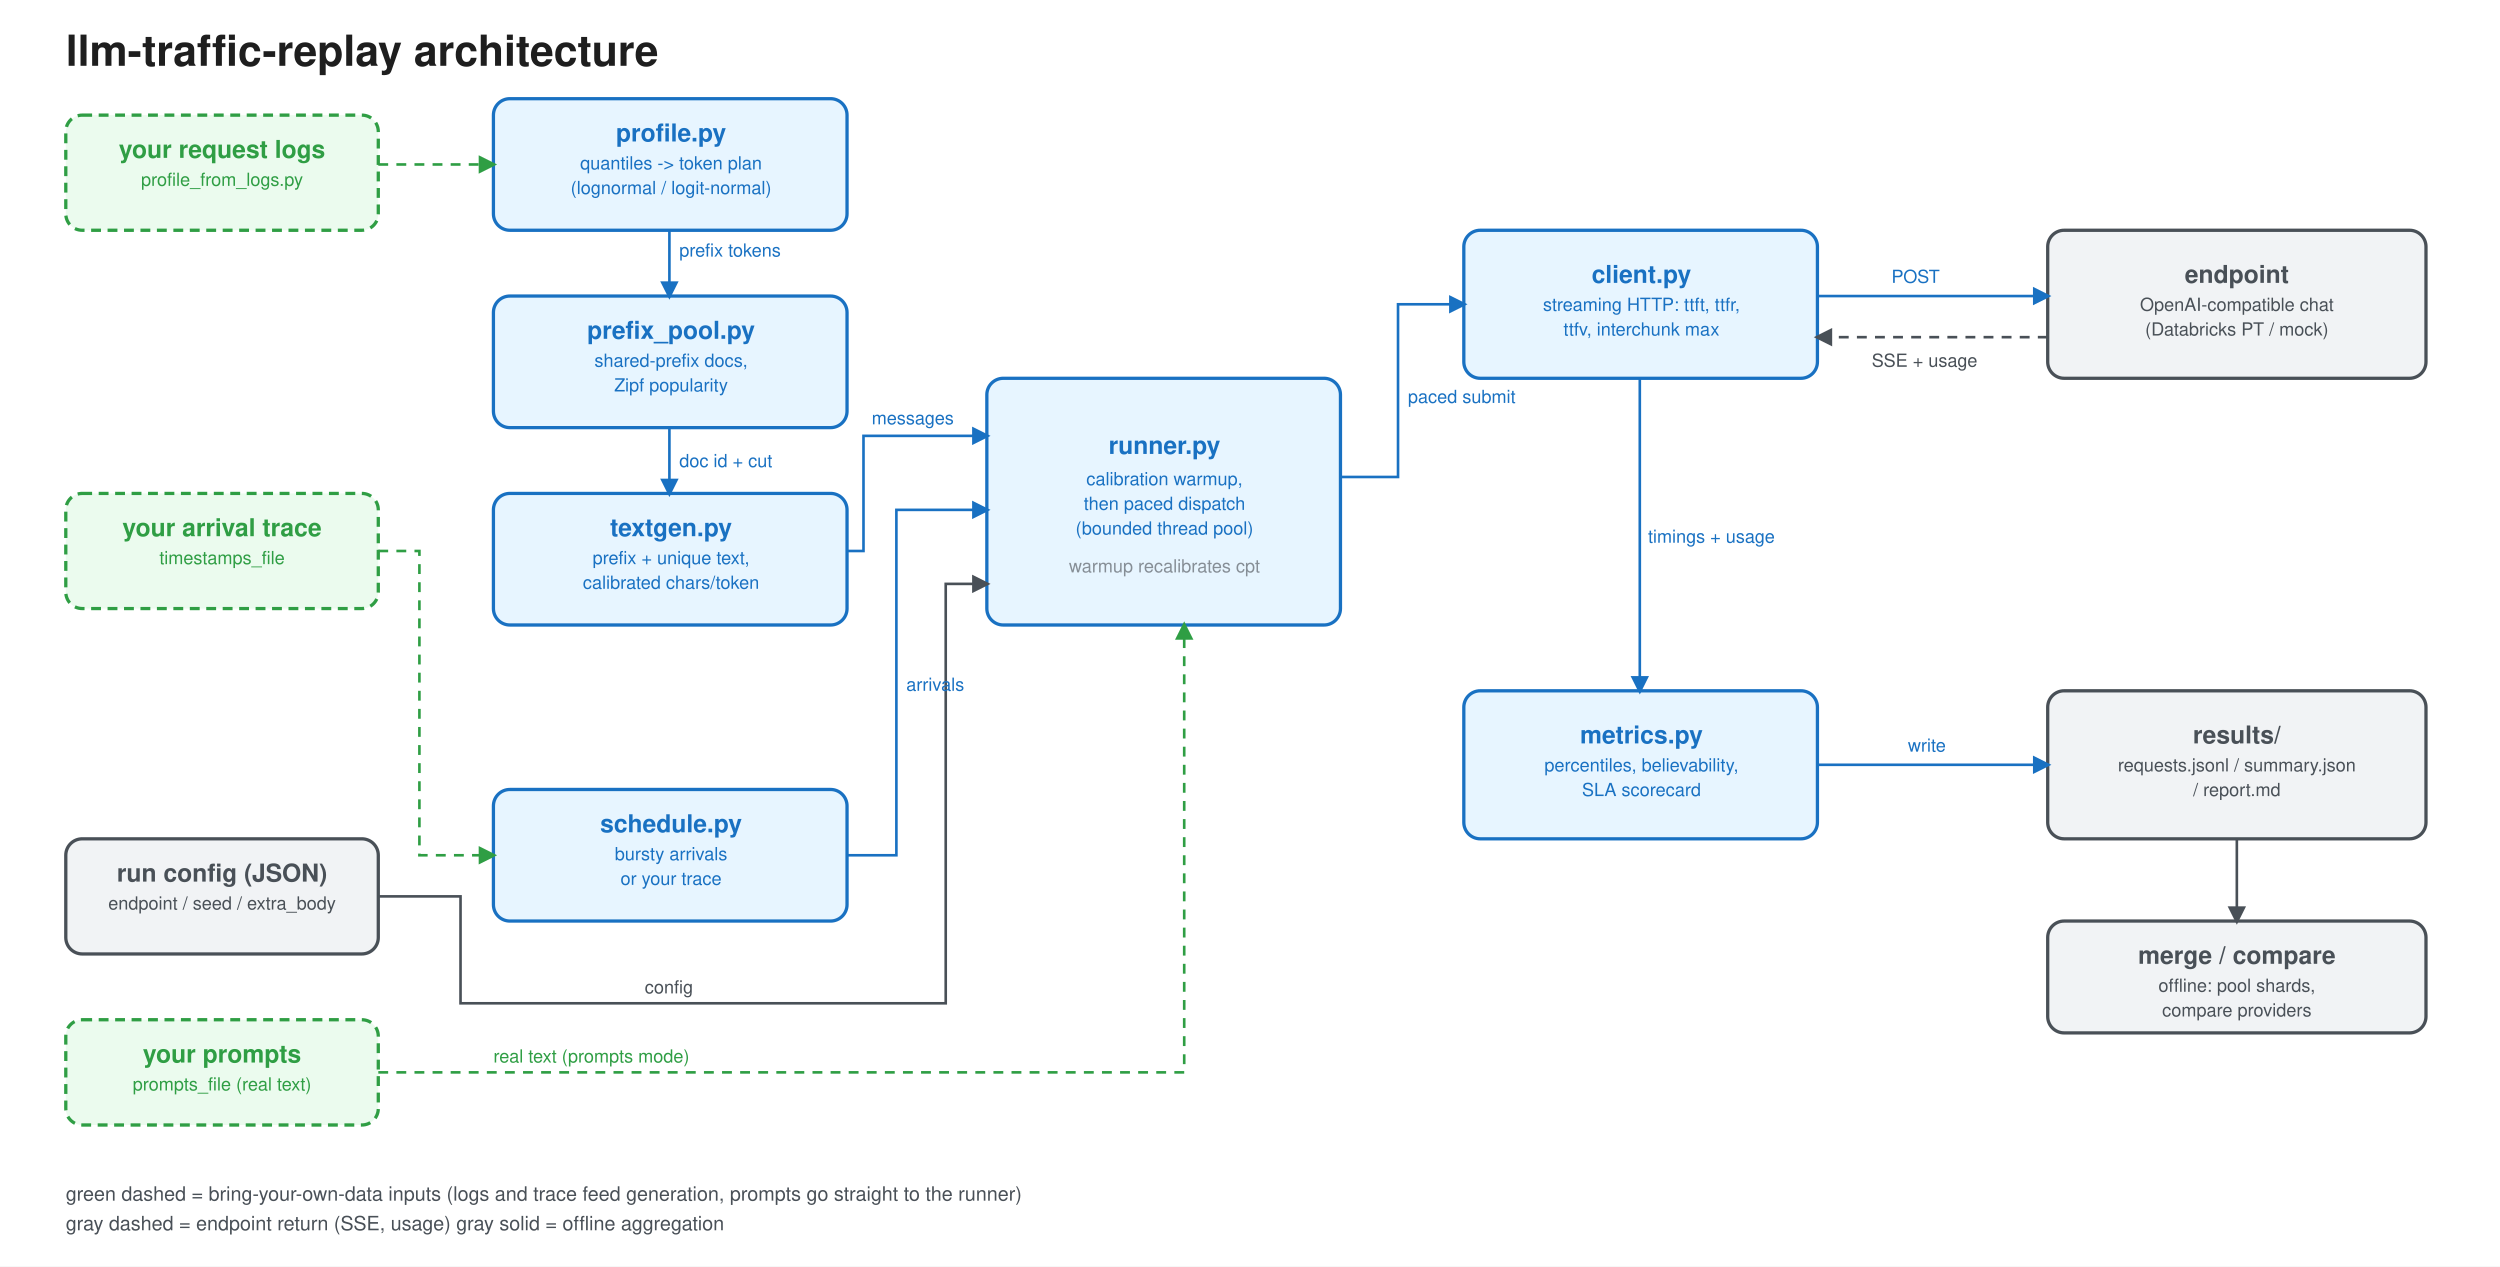
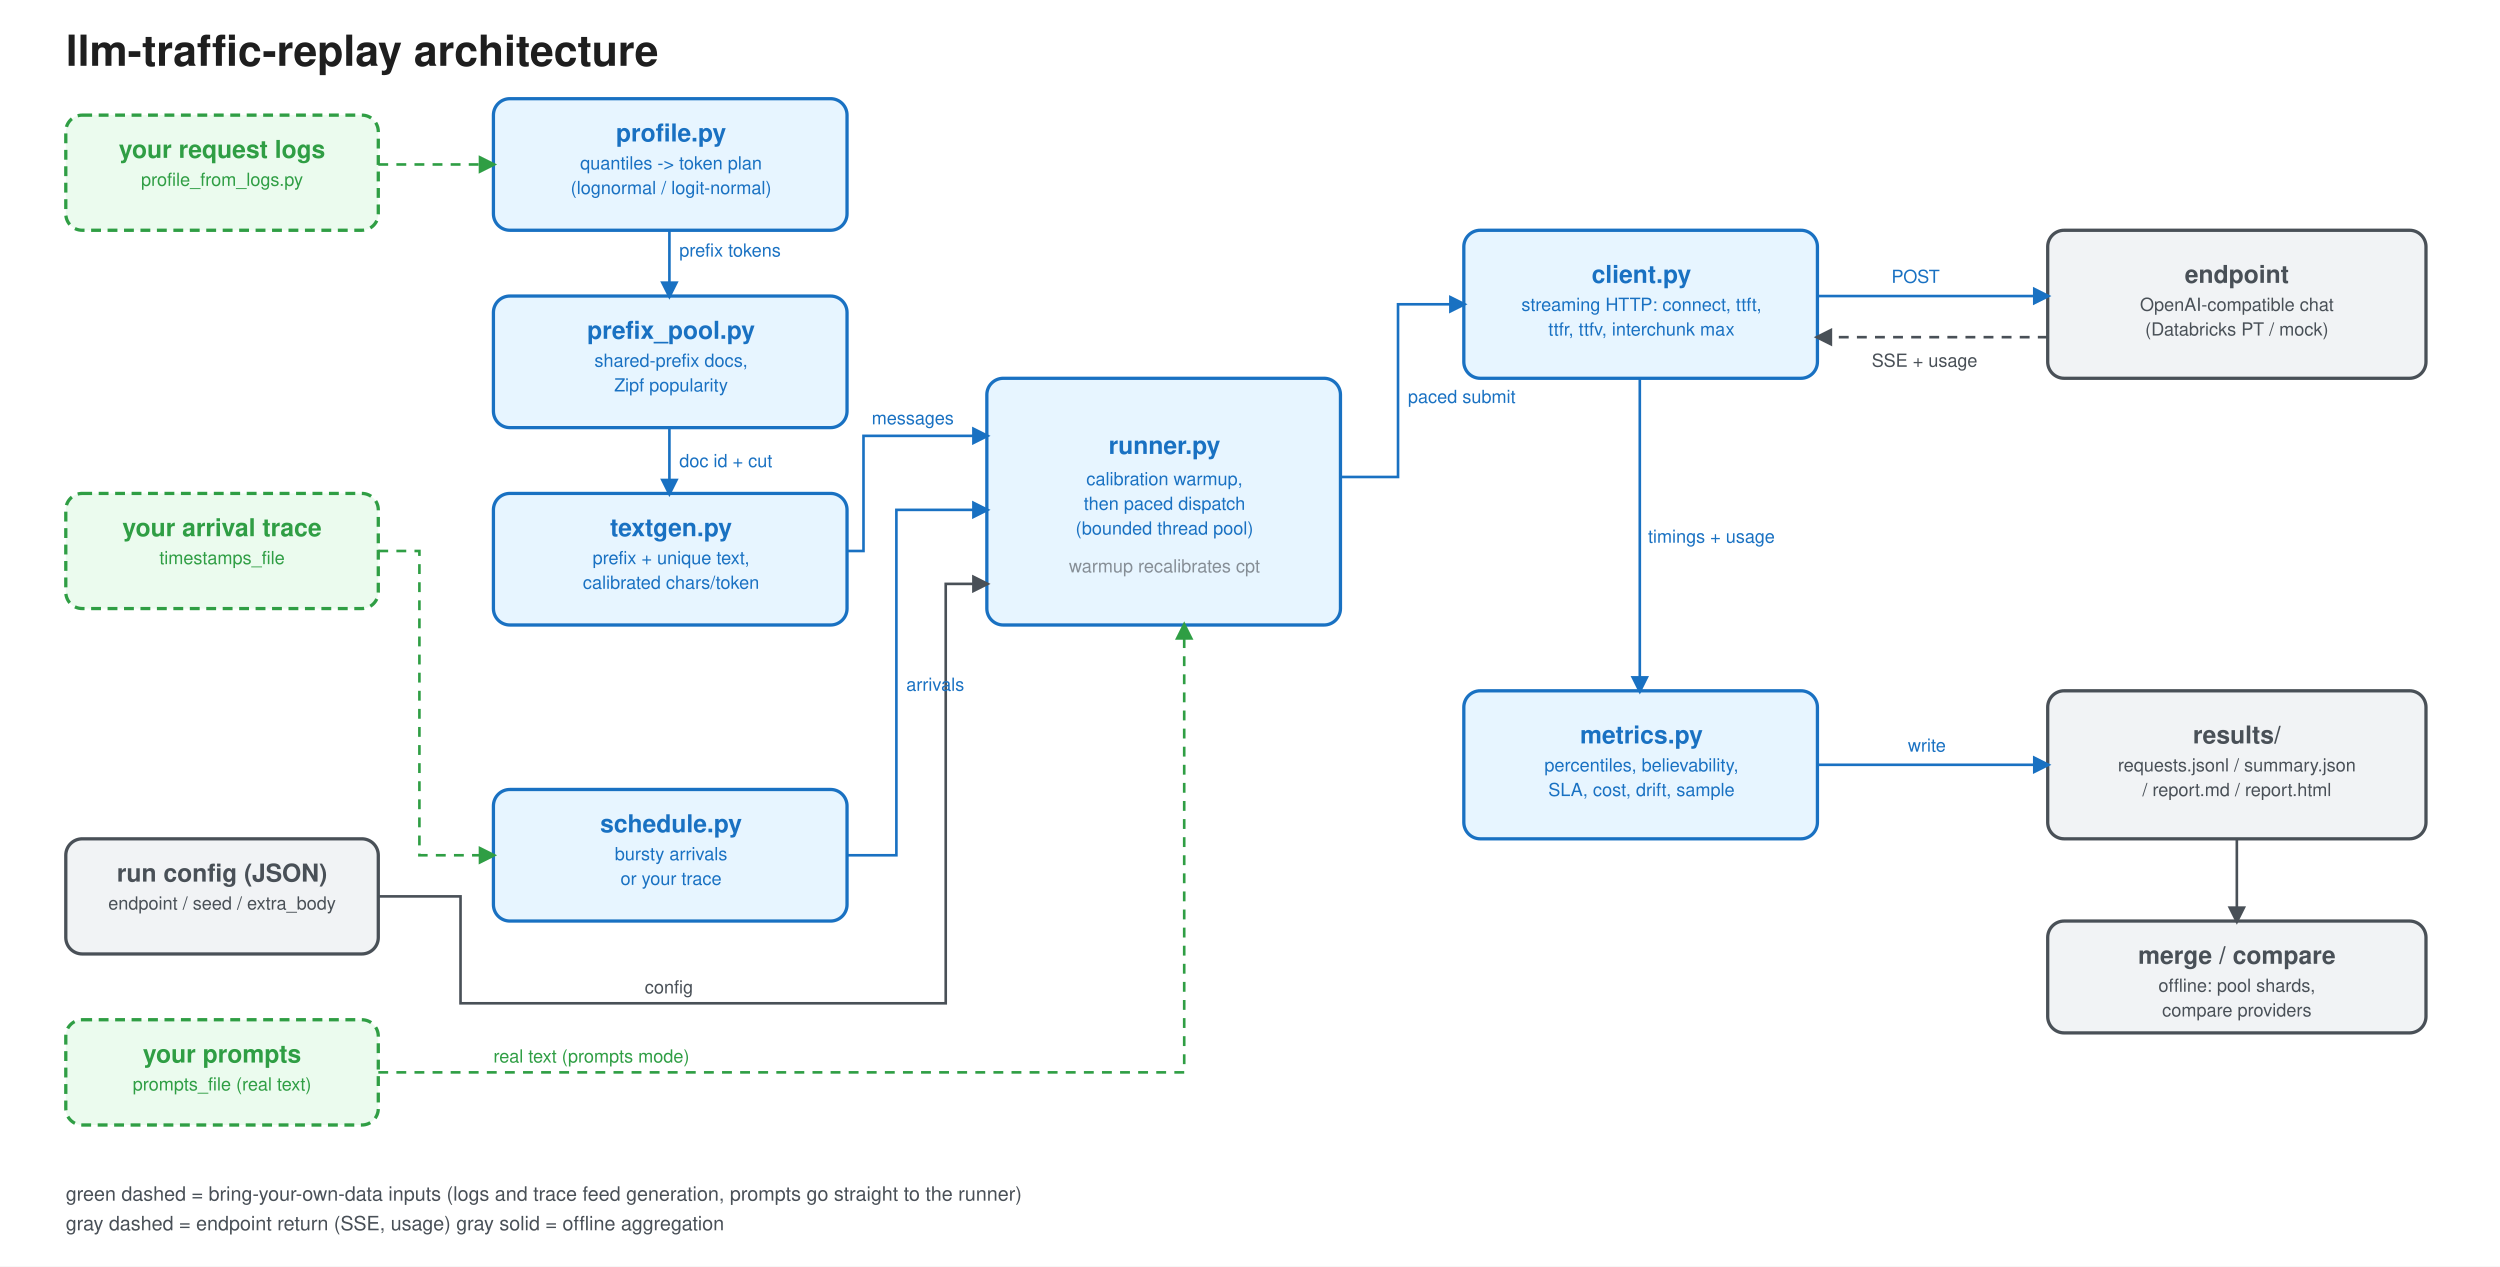
<svg xmlns="http://www.w3.org/2000/svg" viewBox="0 0 1520 770" width="1520" height="770" font-family="Helvetica, Arial, sans-serif">
  <rect x="0" y="0" width="1520" height="770" fill="#ffffff" />
  <marker id="ablue" viewBox="0 0 10 10" refX="8" refY="5" markerWidth="7" markerHeight="7" orient="auto-start-reverse">
    <path d="M0 0L10 5L0 10z" fill="#1971c2" />
  </marker>
  <marker id="agreen" viewBox="0 0 10 10" refX="8" refY="5" markerWidth="7" markerHeight="7" orient="auto-start-reverse">
    <path d="M0 0L10 5L0 10z" fill="#2f9e44" />
  </marker>
  <marker id="agray" viewBox="0 0 10 10" refX="8" refY="5" markerWidth="7" markerHeight="7" orient="auto-start-reverse">
    <path d="M0 0L10 5L0 10z" fill="#495057" />
  </marker>
  <text x="40" y="40" font-size="26" font-weight="700" fill="#1e1e1e">llm-traffic-replay architecture</text>
  <rect x="40" y="70" width="190" height="70" rx="10" fill="#ebfbee" stroke="#2f9e44" stroke-width="2" stroke-dasharray="6 4" />
  <text x="135" y="96" font-size="15" font-weight="600" fill="#2f9e44" text-anchor="middle">your request logs</text>
  <text x="135" y="113" font-size="11" fill="#2f9e44" text-anchor="middle">profile_from_logs.py</text>
  <rect x="40" y="300" width="190" height="70" rx="10" fill="#ebfbee" stroke="#2f9e44" stroke-width="2" stroke-dasharray="6 4" />
  <text x="135" y="326" font-size="15" font-weight="600" fill="#2f9e44" text-anchor="middle">your arrival trace</text>
  <text x="135" y="343" font-size="11" fill="#2f9e44" text-anchor="middle">timestamps_file</text>
  <rect x="40" y="510" width="190" height="70" rx="10" fill="#f1f3f5" stroke="#495057" stroke-width="2" />
  <text x="135" y="536" font-size="15" font-weight="600" fill="#495057" text-anchor="middle">run config (JSON)</text>
  <text x="135" y="553" font-size="11" fill="#495057" text-anchor="middle">endpoint / seed / extra_body</text>
  <rect x="40" y="620" width="190" height="64" rx="10" fill="#ebfbee" stroke="#2f9e44" stroke-width="2" stroke-dasharray="6 4" />
  <text x="135" y="646" font-size="15" font-weight="600" fill="#2f9e44" text-anchor="middle">your prompts</text>
  <text x="135" y="663" font-size="11" fill="#2f9e44" text-anchor="middle">prompts_file (real text)</text>
  <rect x="300" y="60" width="215" height="80" rx="10" fill="#e7f5ff" stroke="#1971c2" stroke-width="2" />
  <text x="408" y="86" font-size="15" font-weight="600" fill="#1971c2" text-anchor="middle">profile.py</text>
  <text x="408" y="103" font-size="11" fill="#1971c2" text-anchor="middle">quantiles -&gt; token plan</text>
  <text x="408" y="118" font-size="11" fill="#1971c2" text-anchor="middle">(lognormal / logit-normal)</text>
  <rect x="300" y="180" width="215" height="80" rx="10" fill="#e7f5ff" stroke="#1971c2" stroke-width="2" />
  <text x="408" y="206" font-size="15" font-weight="600" fill="#1971c2" text-anchor="middle">prefix_pool.py</text>
  <text x="408" y="223" font-size="11" fill="#1971c2" text-anchor="middle">shared-prefix docs,</text>
  <text x="408" y="238" font-size="11" fill="#1971c2" text-anchor="middle">Zipf popularity</text>
  <rect x="300" y="300" width="215" height="80" rx="10" fill="#e7f5ff" stroke="#1971c2" stroke-width="2" />
  <text x="408" y="326" font-size="15" font-weight="600" fill="#1971c2" text-anchor="middle">textgen.py</text>
  <text x="408" y="343" font-size="11" fill="#1971c2" text-anchor="middle">prefix + unique text,</text>
  <text x="408" y="358" font-size="11" fill="#1971c2" text-anchor="middle">calibrated chars/token</text>
  <rect x="300" y="480" width="215" height="80" rx="10" fill="#e7f5ff" stroke="#1971c2" stroke-width="2" />
  <text x="408" y="506" font-size="15" font-weight="600" fill="#1971c2" text-anchor="middle">schedule.py</text>
  <text x="408" y="523" font-size="11" fill="#1971c2" text-anchor="middle">bursty arrivals</text>
  <text x="408" y="538" font-size="11" fill="#1971c2" text-anchor="middle">or your trace</text>
  <rect x="600" y="230" width="215" height="150" rx="10" fill="#e7f5ff" stroke="#1971c2" stroke-width="2" />
  <text x="708" y="276" font-size="15" font-weight="600" fill="#1971c2" text-anchor="middle">runner.py</text>
  <text x="708" y="295" font-size="11" fill="#1971c2" text-anchor="middle">calibration warmup,</text>
  <text x="708" y="310" font-size="11" fill="#1971c2" text-anchor="middle">then paced dispatch</text>
  <text x="708" y="325" font-size="11" fill="#1971c2" text-anchor="middle">(bounded thread pool)</text>
  <text x="708" y="348" font-size="11" fill="#868e96" text-anchor="middle">warmup recalibrates cpt</text>
  <rect x="890" y="140" width="215" height="90" rx="10" fill="#e7f5ff" stroke="#1971c2" stroke-width="2" />
  <text x="998" y="172" font-size="15" font-weight="600" fill="#1971c2" text-anchor="middle">client.py</text>
-   <text x="998" y="189" font-size="11" fill="#1971c2" text-anchor="middle">streaming HTTP: ttft, ttfr,</text>
-   <text x="998" y="204" font-size="11" fill="#1971c2" text-anchor="middle">ttfv, interchunk max</text>
+   <text x="998" y="189" font-size="11" fill="#1971c2" text-anchor="middle">streaming HTTP: connect, ttft,</text>
+   <text x="998" y="204" font-size="11" fill="#1971c2" text-anchor="middle">ttfr, ttfv, interchunk max</text>
  <rect x="890" y="420" width="215" height="90" rx="10" fill="#e7f5ff" stroke="#1971c2" stroke-width="2" />
  <text x="998" y="452" font-size="15" font-weight="600" fill="#1971c2" text-anchor="middle">metrics.py</text>
  <text x="998" y="469" font-size="11" fill="#1971c2" text-anchor="middle">percentiles, believability,</text>
-   <text x="998" y="484" font-size="11" fill="#1971c2" text-anchor="middle">SLA scorecard</text>
+   <text x="998" y="484" font-size="11" fill="#1971c2" text-anchor="middle">SLA, cost, drift, sample</text>
  <rect x="1245" y="140" width="230" height="90" rx="10" fill="#f1f3f5" stroke="#495057" stroke-width="2" />
  <text x="1360" y="172" font-size="15" font-weight="600" fill="#495057" text-anchor="middle">endpoint</text>
  <text x="1360" y="189" font-size="11" fill="#495057" text-anchor="middle">OpenAI-compatible chat</text>
  <text x="1360" y="204" font-size="11" fill="#495057" text-anchor="middle">(Databricks PT / mock)</text>
  <rect x="1245" y="420" width="230" height="90" rx="10" fill="#f1f3f5" stroke="#495057" stroke-width="2" />
  <text x="1360" y="452" font-size="15" font-weight="600" fill="#495057" text-anchor="middle">results/</text>
  <text x="1360" y="469" font-size="11" fill="#495057" text-anchor="middle">requests.jsonl / summary.json</text>
-   <text x="1360" y="484" font-size="11" fill="#495057" text-anchor="middle">/ report.md</text>
+   <text x="1360" y="484" font-size="11" fill="#495057" text-anchor="middle">/ report.md / report.html</text>
  <rect x="1245" y="560" width="230" height="68" rx="10" fill="#f1f3f5" stroke="#495057" stroke-width="2" />
  <text x="1360" y="586" font-size="15" font-weight="600" fill="#495057" text-anchor="middle">merge / compare</text>
  <text x="1360" y="603" font-size="11" fill="#495057" text-anchor="middle">offline: pool shards,</text>
  <text x="1360" y="618" font-size="11" fill="#495057" text-anchor="middle">compare providers</text>
  <polyline points="230,100 300,100" fill="none" stroke="#2f9e44" stroke-width="1.6" stroke-dasharray="6 5" marker-end="url(#agreen)" />
  <polyline points="230,335 255,335 255,520 300,520" fill="none" stroke="#2f9e44" stroke-width="1.6" stroke-dasharray="6 5" marker-end="url(#agreen)" />
  <polyline points="230,545 280,545 280,610 575,610 575,355 600,355" fill="none" stroke="#495057" stroke-width="1.6" marker-end="url(#agray)" />
  <polyline points="407,140 407,180" fill="none" stroke="#1971c2" stroke-width="1.6" marker-end="url(#ablue)" />
  <polyline points="407,260 407,300" fill="none" stroke="#1971c2" stroke-width="1.6" marker-end="url(#ablue)" />
  <polyline points="515,335 525,335 525,265 600,265" fill="none" stroke="#1971c2" stroke-width="1.6" marker-end="url(#ablue)" />
  <polyline points="515,520 545,520 545,310 600,310" fill="none" stroke="#1971c2" stroke-width="1.6" marker-end="url(#ablue)" />
  <polyline points="815,290 850,290 850,185 890,185" fill="none" stroke="#1971c2" stroke-width="1.6" marker-end="url(#ablue)" />
  <polyline points="1105,180 1245,180" fill="none" stroke="#1971c2" stroke-width="1.6" marker-end="url(#ablue)" />
  <polyline points="1245,205 1105,205" fill="none" stroke="#495057" stroke-width="1.6" stroke-dasharray="6 5" marker-end="url(#agray)" />
  <polyline points="997,230 997,420" fill="none" stroke="#1971c2" stroke-width="1.6" marker-end="url(#ablue)" />
  <polyline points="1105,465 1245,465" fill="none" stroke="#1971c2" stroke-width="1.6" marker-end="url(#ablue)" />
  <polyline points="1360,510 1360,560" fill="none" stroke="#495057" stroke-width="1.6" marker-end="url(#agray)" />
  <polyline points="230,652 720,652 720,380" fill="none" stroke="#2f9e44" stroke-width="1.6" stroke-dasharray="6 5" marker-end="url(#agreen)" />
  <text x="413" y="156" font-size="11" fill="#1971c2">prefix tokens</text>
  <text x="413" y="284" font-size="11" fill="#1971c2">doc id + cut</text>
  <text x="530" y="258" font-size="11" fill="#1971c2">messages</text>
  <text x="551" y="420" font-size="11" fill="#1971c2">arrivals</text>
  <text x="392" y="604" font-size="11" fill="#495057">config</text>
  <text x="856" y="245" font-size="11" fill="#1971c2">paced submit</text>
  <text x="1150" y="172" font-size="11" fill="#1971c2">POST</text>
  <text x="1138" y="223" font-size="11" fill="#495057">SSE + usage</text>
  <text x="1002" y="330" font-size="11" fill="#1971c2">timings + usage</text>
  <text x="1160" y="457" font-size="11" fill="#1971c2">write</text>
  <text x="300" y="646" font-size="11" fill="#2f9e44">real text (prompts mode)</text>
  <text x="40" y="730" font-size="12" fill="#495057">green dashed = bring-your-own-data inputs (logs and trace feed generation, prompts go straight to the runner)</text>
  <text x="40" y="748" font-size="12" fill="#495057">gray dashed = endpoint return (SSE, usage)     gray solid = offline aggregation</text>
</svg>
